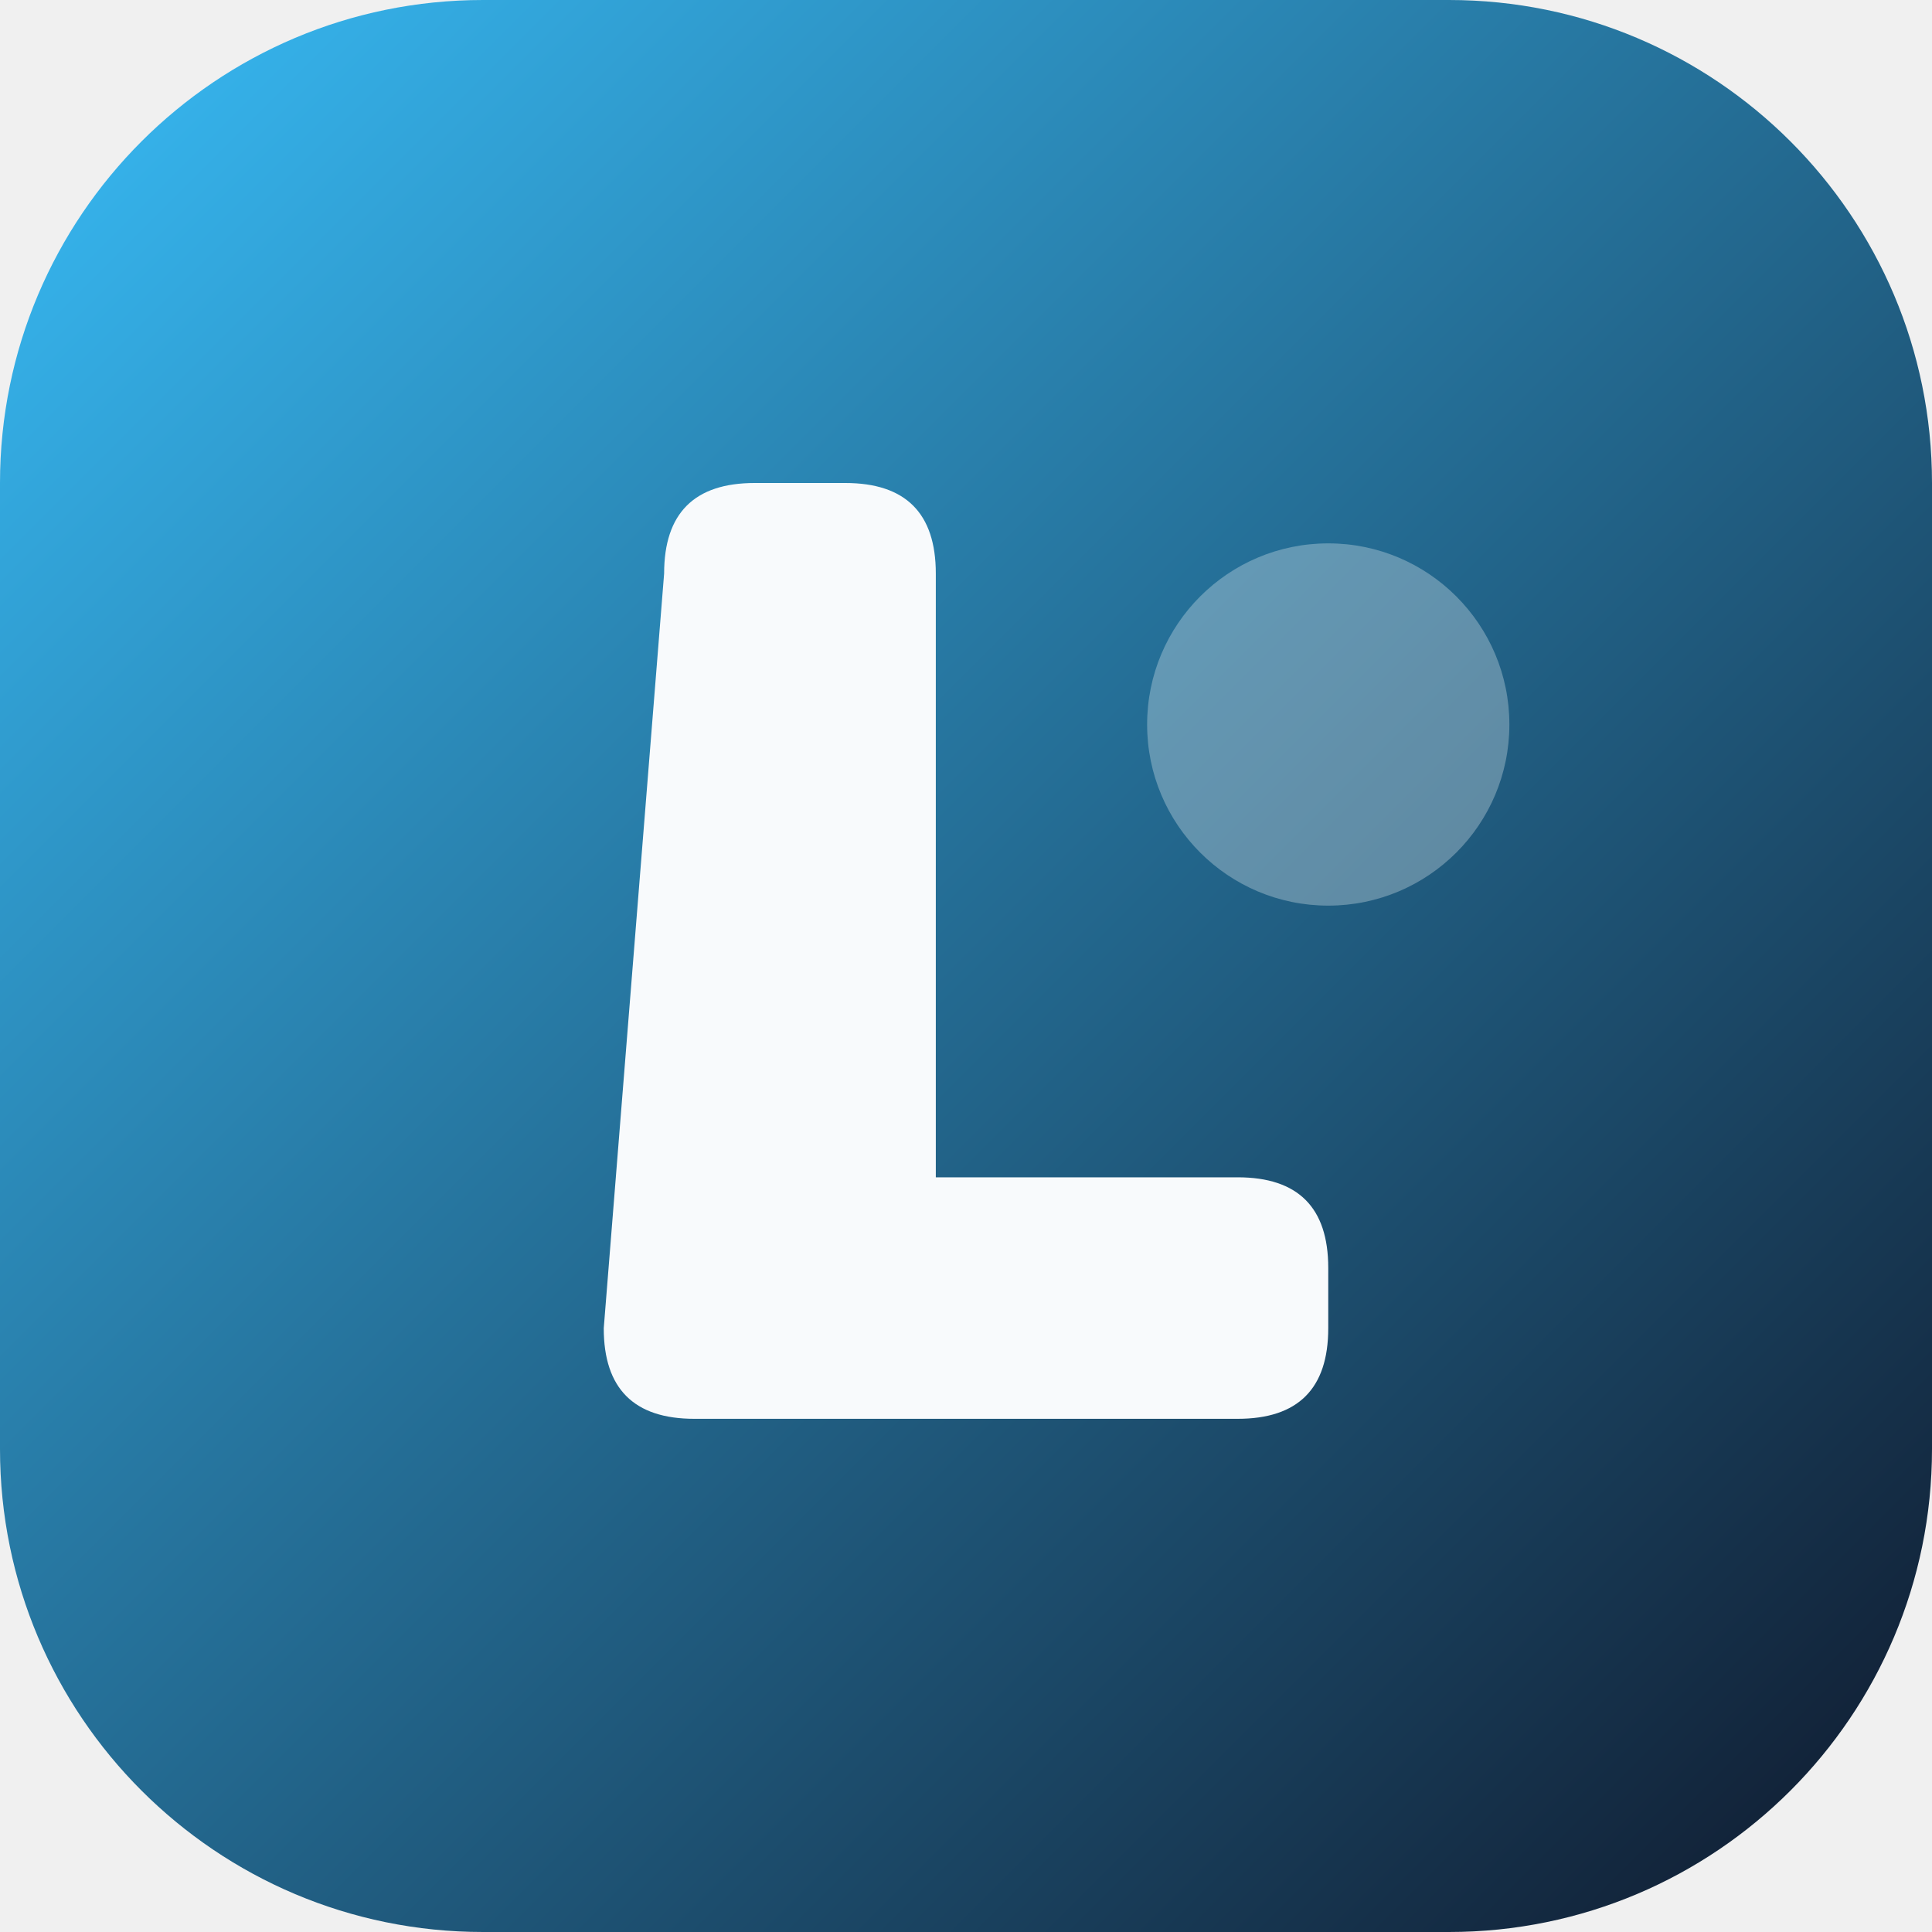
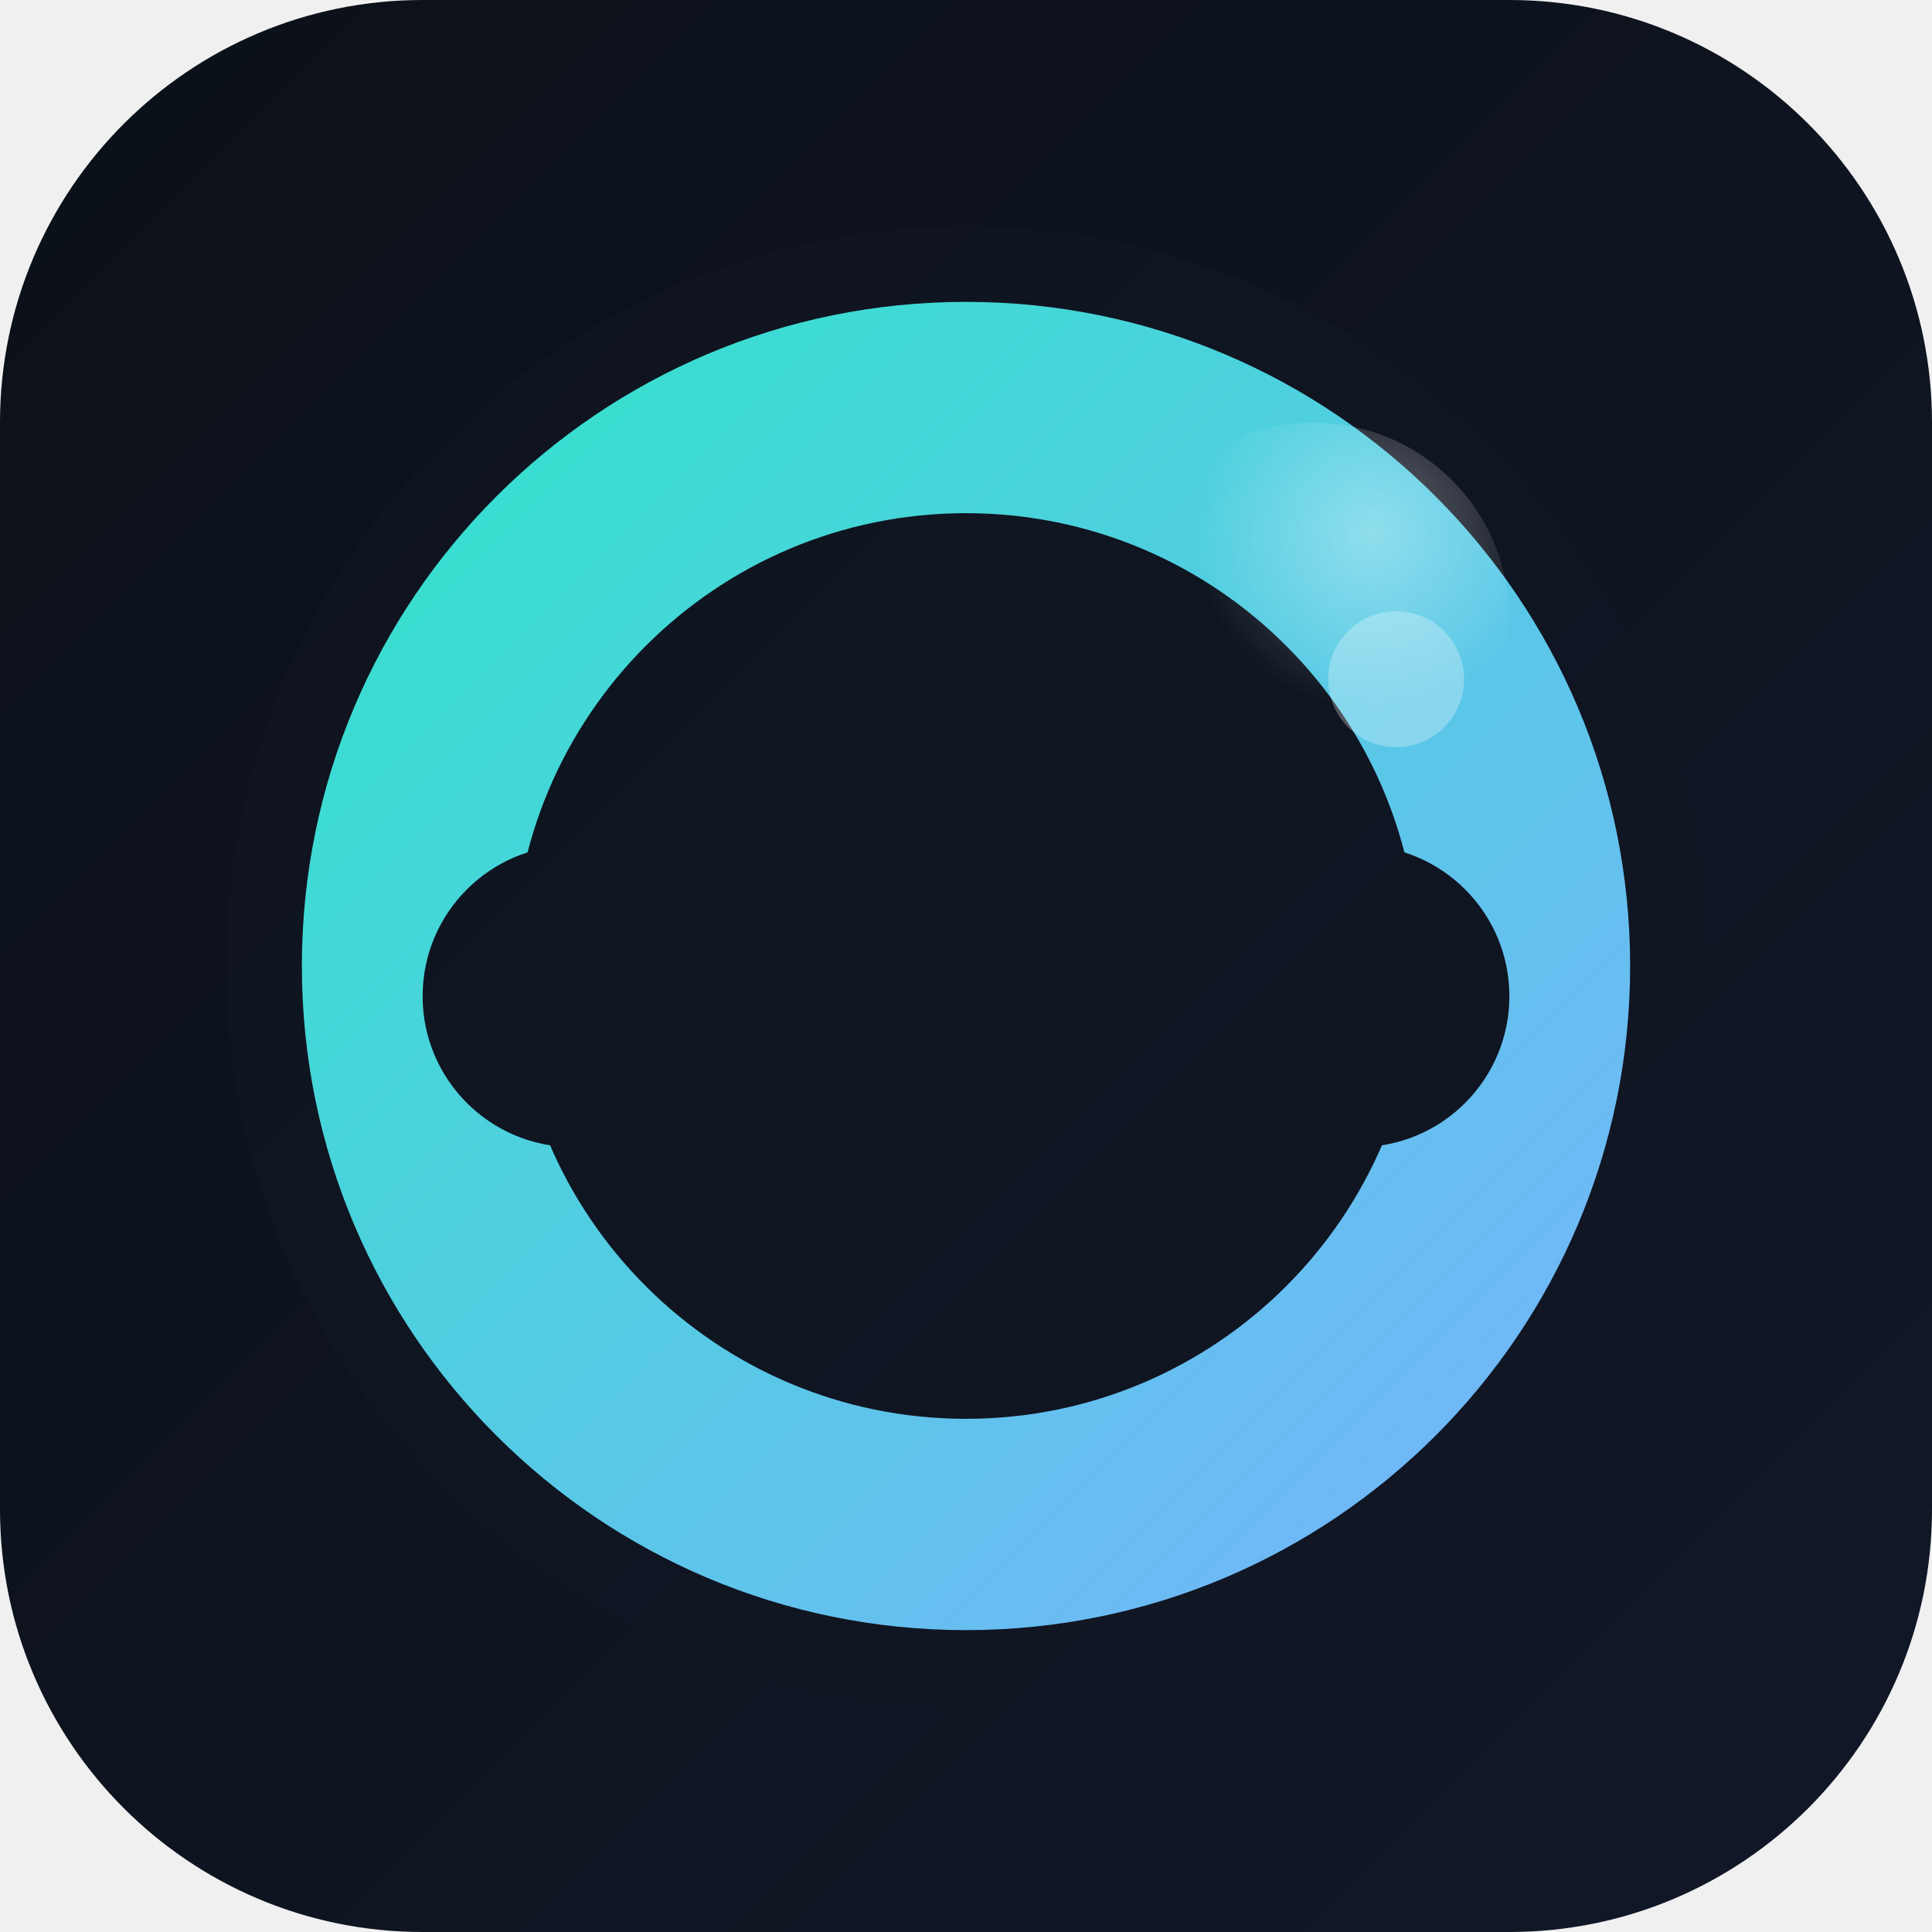
<svg xmlns="http://www.w3.org/2000/svg" viewBox="0 0 512 512">
  <defs>
-     <linearGradient id="gradient" x1="0%" y1="0%" x2="100%" y2="100%">
-       <stop offset="0%" stop-color="#38bdf8" />
-       <stop offset="100%" stop-color="#0f172a" />
+     <linearGradient id="bg" x1="0%" y1="0%" x2="100%" y2="100%">
+       <stop offset="0%" stop-color="#0b1018" />
+       <stop offset="100%" stop-color="#111827" />
    </linearGradient>
+     <linearGradient id="accent" x1="15%" y1="15%" x2="85%" y2="85%">
+       <stop offset="0%" stop-color="#2ee6c8" />
+       <stop offset="100%" stop-color="#7bb0ff" />
+     </linearGradient>
+     <radialGradient id="sheen" cx="65%" cy="28%" r="45%">
+       <stop offset="0%" stop-color="#ffffff" stop-opacity="0.35" />
+       <stop offset="100%" stop-color="#ffffff" stop-opacity="0" />
+     </radialGradient>
+     <mask id="ring-cut" maskUnits="userSpaceOnUse" x="0" y="0" width="512" height="512">
+       <rect width="512" height="512" fill="black" />
+       <circle cx="256" cy="256" r="176" fill="white" />
+       <circle cx="256" cy="256" r="120" fill="black" />
+       <rect x="112" y="224" width="288" height="80" rx="40" fill="black" />
+     </mask>
  </defs>
-   <rect width="512" height="512" rx="128" fill="url(#gradient)" />
-   <path d="M160 352c0 16 8 24 24 24h144c16 0 24-8 24-24v-16c0-16-8-24-24-24h-80v-160c0-16-8-24-24-24h-24c-16 0-24 8-24 24z" fill="#f8fafc" />
-   <circle cx="352" cy="192" r="48" fill="#f8fafc" fill-opacity="0.3" />
+   <rect width="512" height="512" rx="112" fill="url(#bg)" />
+   <circle cx="256" cy="256" r="196" fill="#101522" opacity="0.55" />
+   <rect width="512" height="512" fill="url(#accent)" mask="url(#ring-cut)" />
+   <circle cx="348" cy="164" r="52" fill="url(#sheen)" />
+   <circle cx="370" cy="180" r="18" fill="#ffffff" opacity="0.28" />
</svg>
